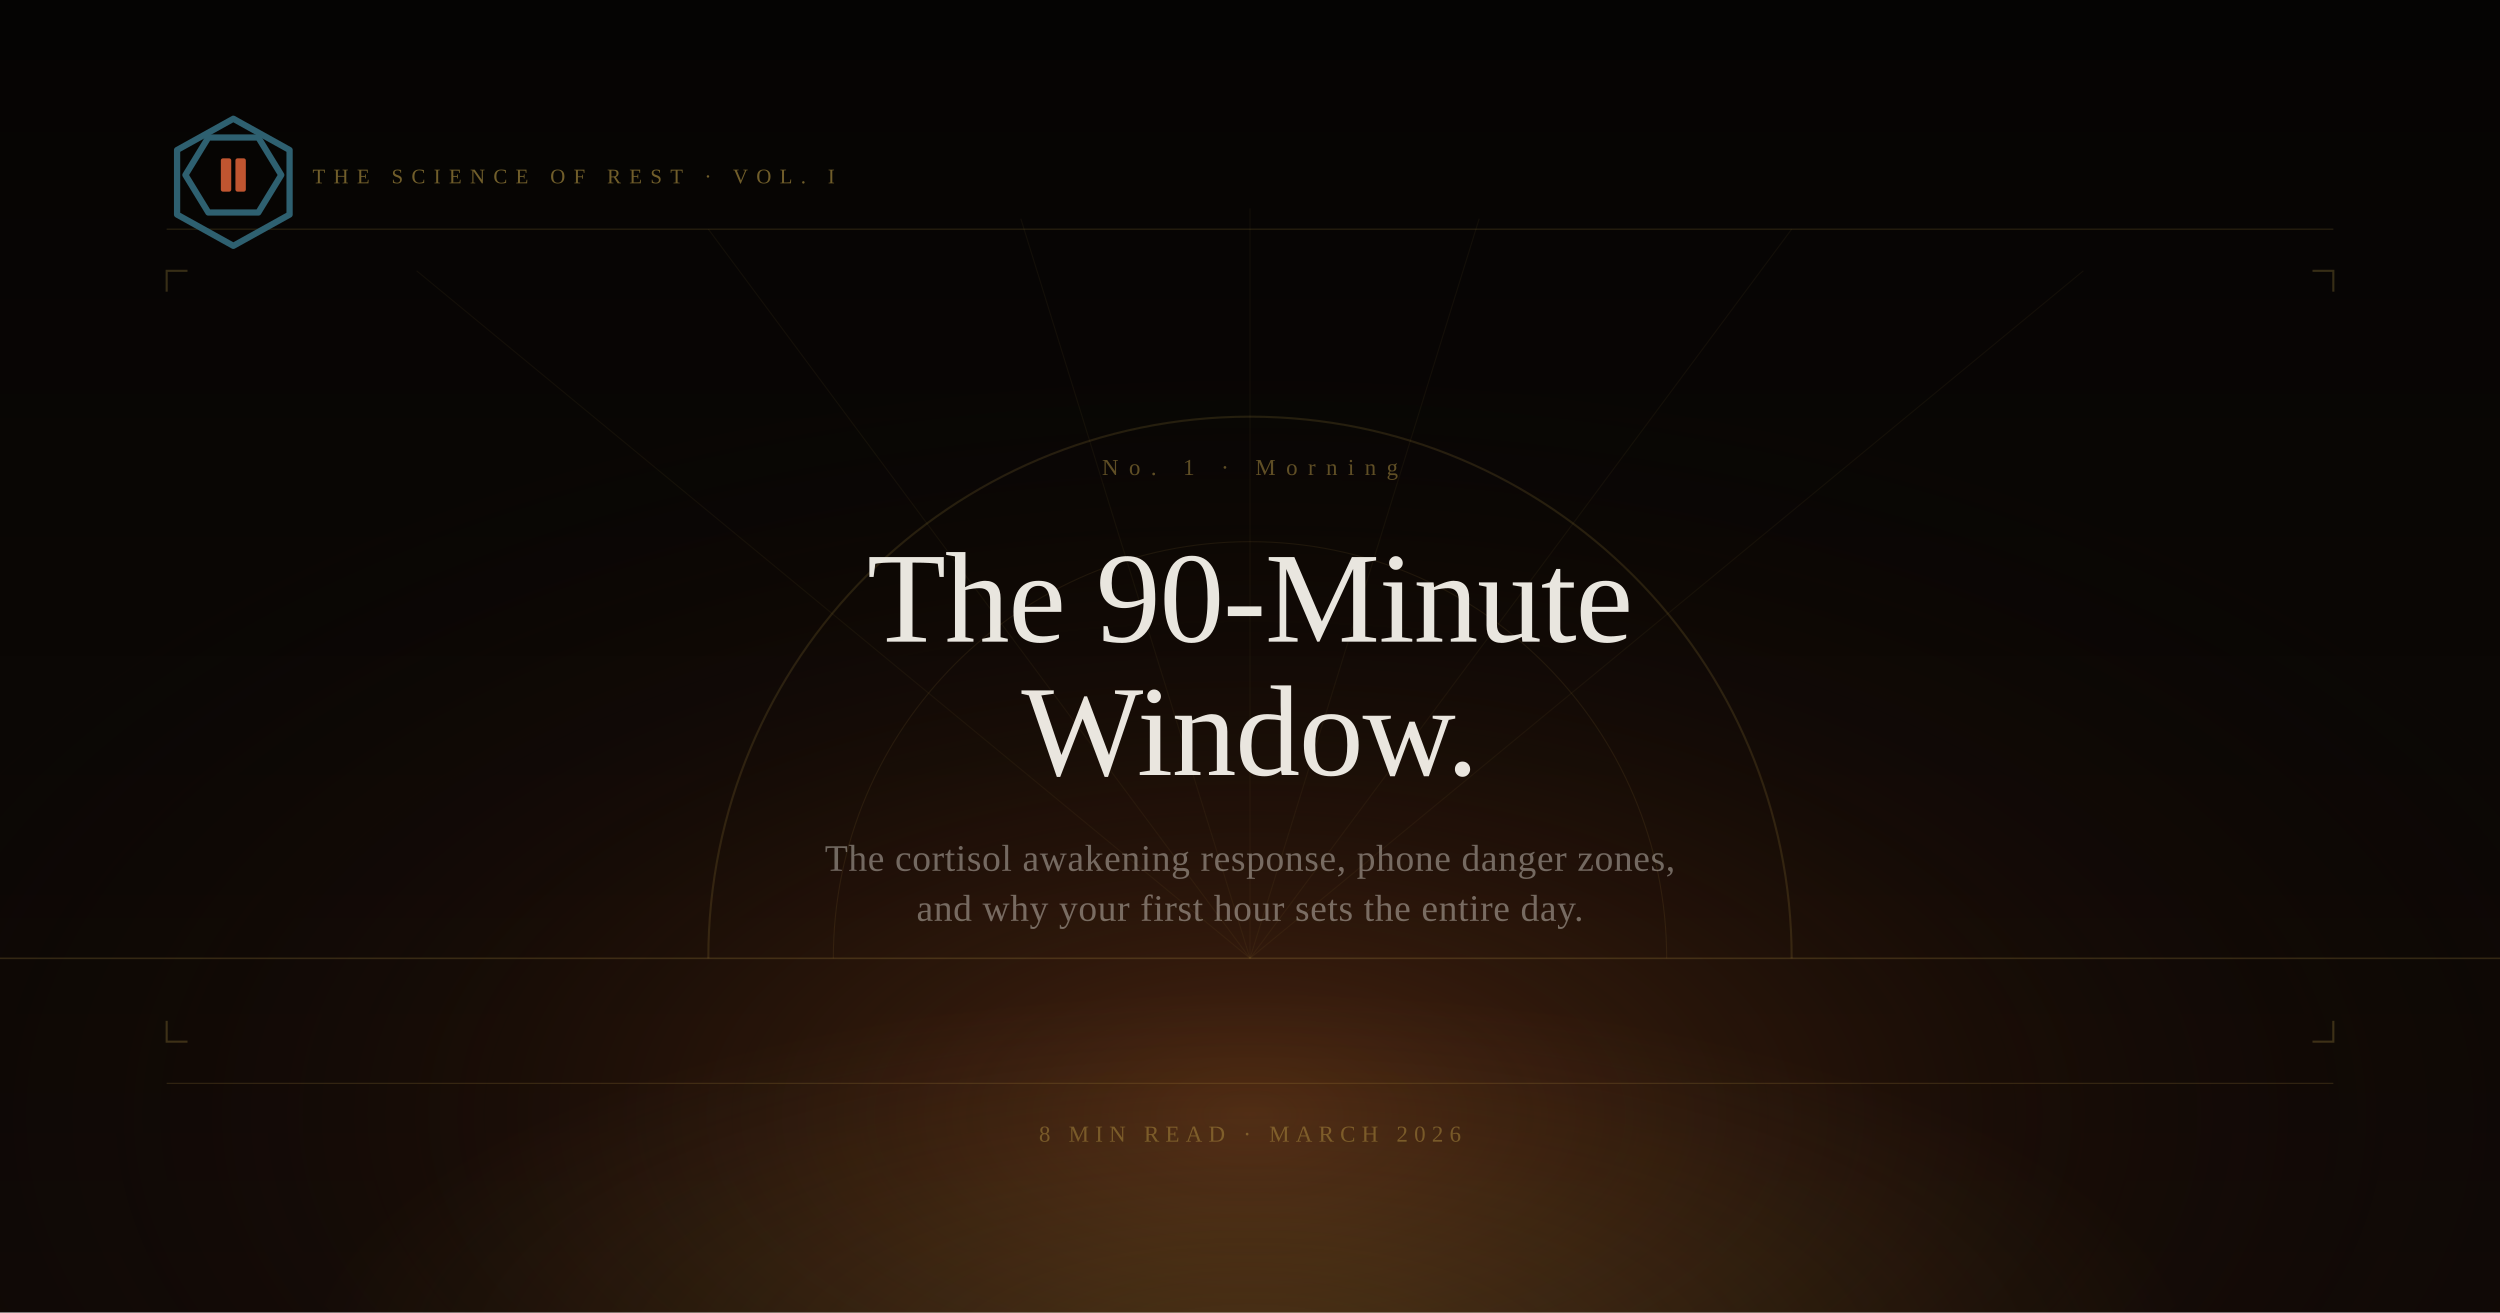
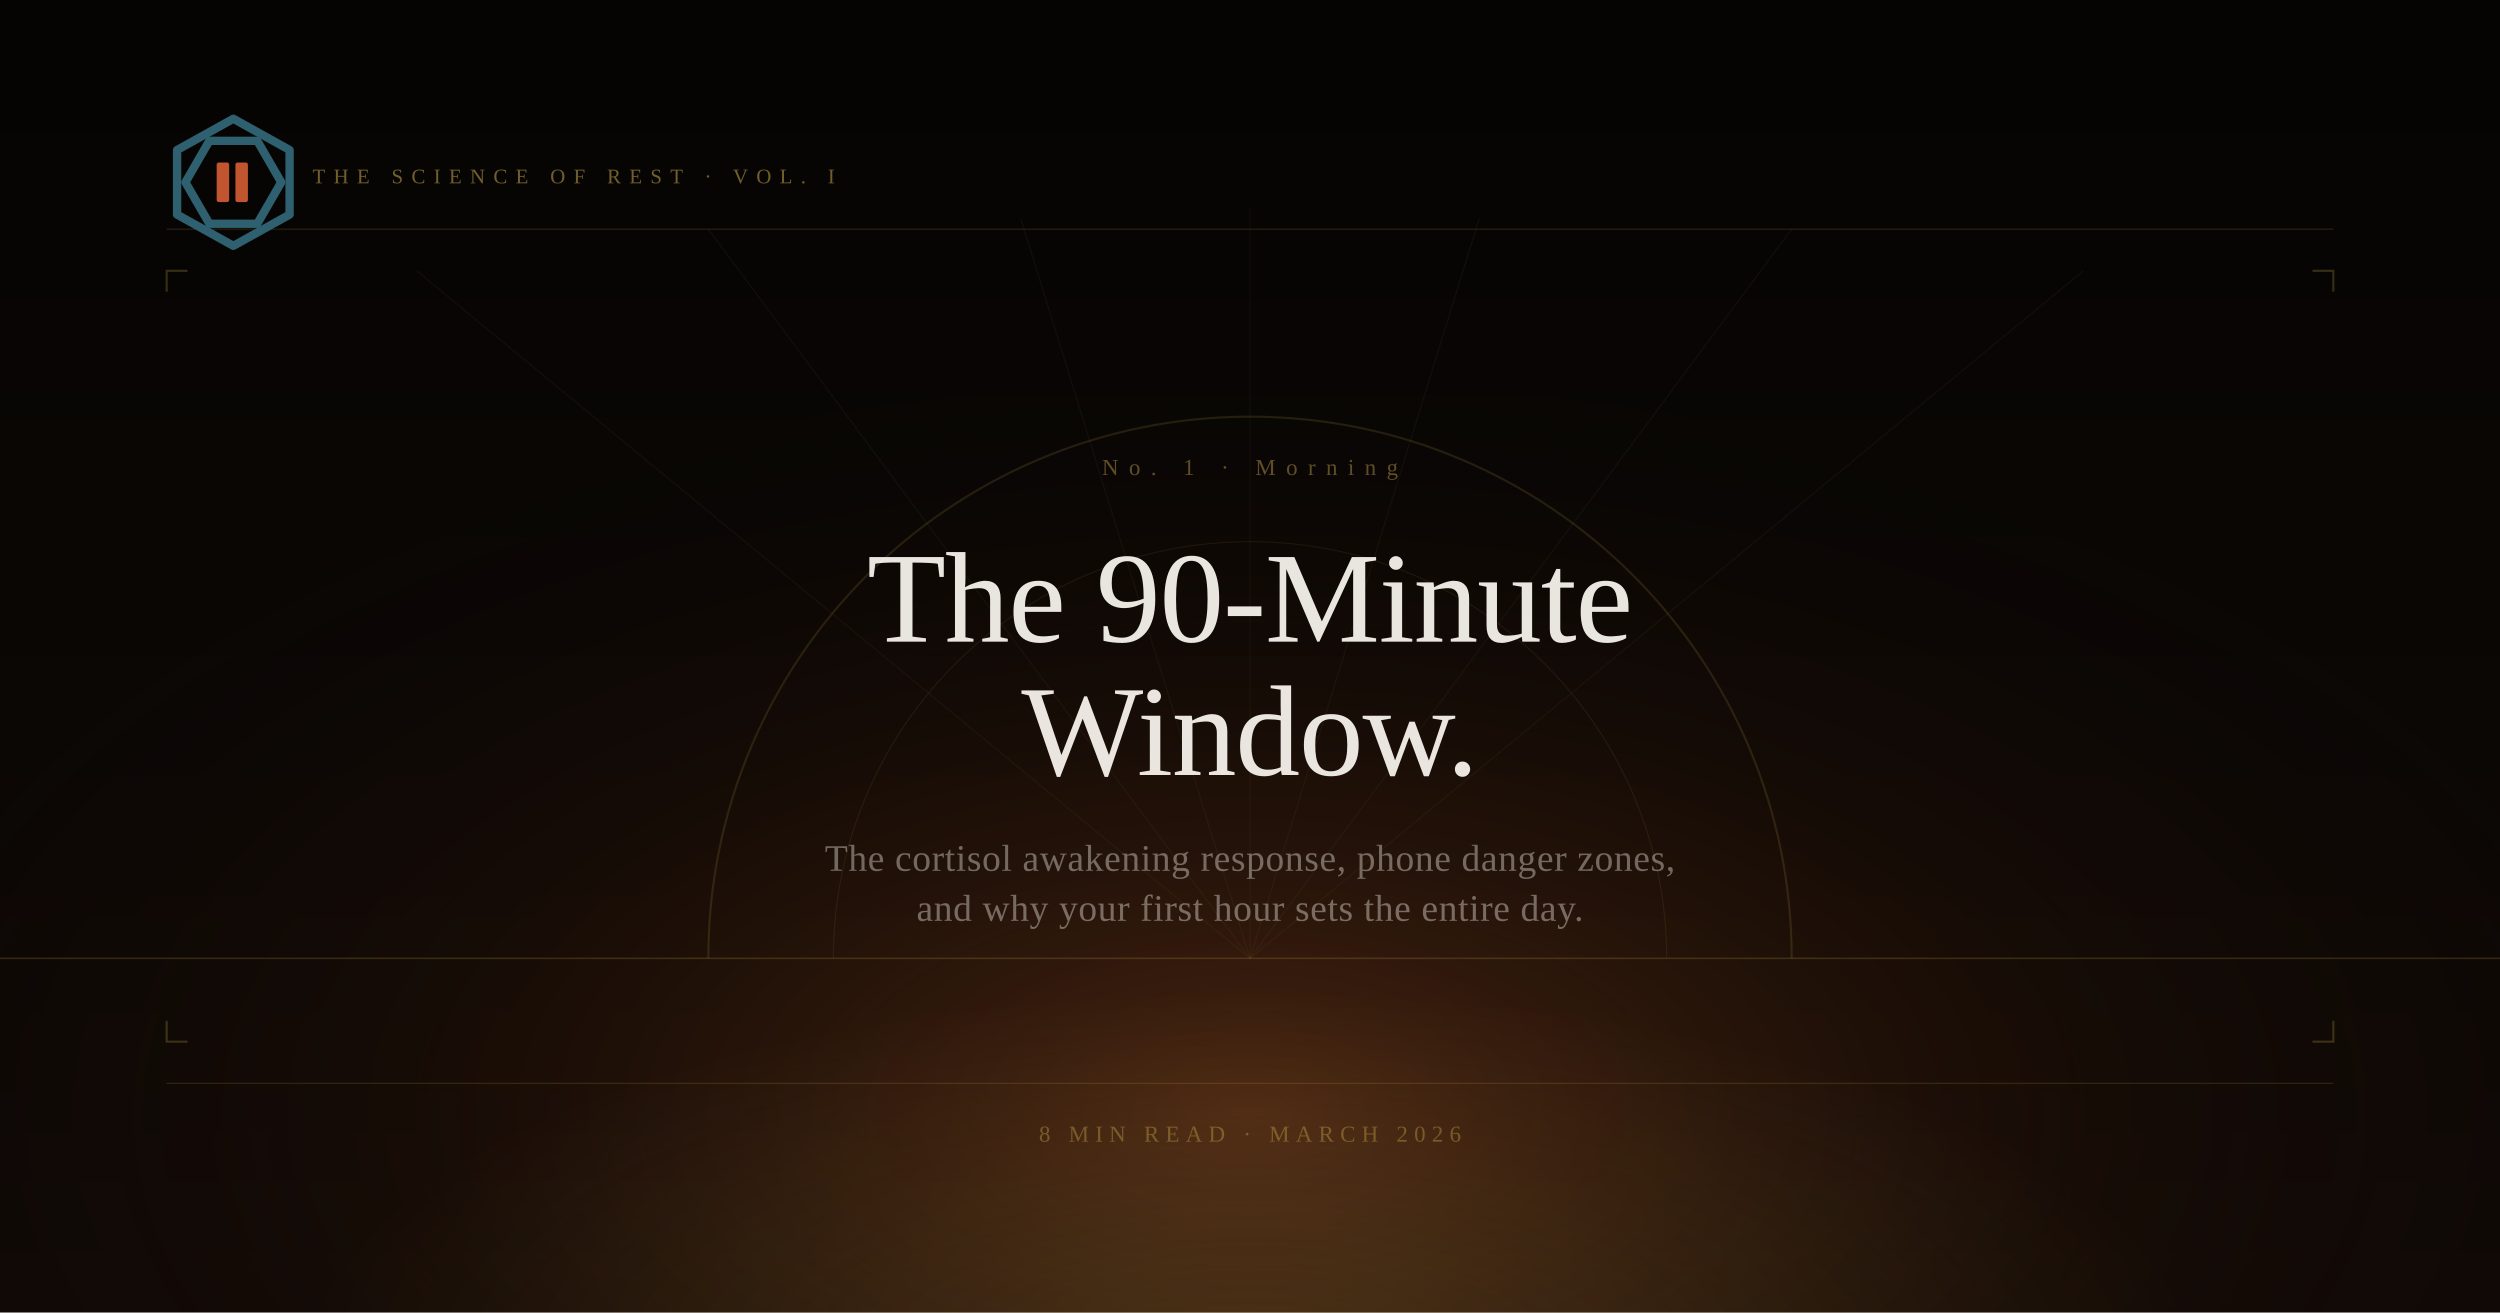
<svg xmlns="http://www.w3.org/2000/svg" viewBox="0 0 1200 630" width="1200" height="630">
  <defs>
    <radialGradient id="sunrise" cx="50%" cy="85%" r="60%">
      <stop offset="0%" stop-color="#7A3D1A" stop-opacity="0.55" />
      <stop offset="55%" stop-color="#2A1508" stop-opacity="0.3" />
      <stop offset="100%" stop-color="#060504" stop-opacity="0" />
    </radialGradient>
    <radialGradient id="gold-orb" cx="50%" cy="80%" r="45%">
      <stop offset="0%" stop-color="#C9A84C" stop-opacity="0.18" />
      <stop offset="100%" stop-color="#C9A84C" stop-opacity="0" />
    </radialGradient>
    <linearGradient id="horizon" x1="0%" y1="0%" x2="0%" y2="100%">
      <stop offset="0%" stop-color="#050403" stop-opacity="1" />
      <stop offset="100%" stop-color="#100906" stop-opacity="1" />
    </linearGradient>
  </defs>
  <rect width="1200" height="630" fill="url(#horizon)" />
  <rect width="1200" height="630" fill="url(#sunrise)" />
  <ellipse cx="600" cy="535" rx="500" ry="200" fill="url(#gold-orb)" />
  <line x1="0" y1="460" x2="1200" y2="460" stroke="#C9A84C" stroke-width="0.75" stroke-opacity="0.2" />
  <path d="M 340,460 A 260,260 0 0,1 860,460" fill="none" stroke="#C9A84C" stroke-width="1" stroke-opacity="0.15" />
  <path d="M 400,460 A 200,200 0 0,1 800,460" fill="none" stroke="#C9A84C" stroke-width="0.5" stroke-opacity="0.1" />
  <line x1="600" y1="460" x2="200" y2="130" stroke="#C9A84C" stroke-width="0.5" stroke-opacity="0.06" />
  <line x1="600" y1="460" x2="340" y2="110" stroke="#C9A84C" stroke-width="0.5" stroke-opacity="0.06" />
  <line x1="600" y1="460" x2="490" y2="105" stroke="#C9A84C" stroke-width="0.5" stroke-opacity="0.06" />
  <line x1="600" y1="460" x2="600" y2="100" stroke="#C9A84C" stroke-width="0.5" stroke-opacity="0.06" />
  <line x1="600" y1="460" x2="710" y2="105" stroke="#C9A84C" stroke-width="0.5" stroke-opacity="0.06" />
  <line x1="600" y1="460" x2="860" y2="110" stroke="#C9A84C" stroke-width="0.5" stroke-opacity="0.06" />
  <line x1="600" y1="460" x2="1000" y2="130" stroke="#C9A84C" stroke-width="0.5" stroke-opacity="0.06" />
  <line x1="80" y1="110" x2="1120" y2="110" stroke="#C9A84C" stroke-width="0.5" stroke-opacity="0.2" />
  <line x1="80" y1="520" x2="1120" y2="520" stroke="#C9A84C" stroke-width="0.5" stroke-opacity="0.2" />
  <g transform="translate(80, 52)">
-     <polygon points="32,5 59,20 59,51 32,66 5,51 5,20" fill="none" stroke="#2E6070" stroke-width="3" stroke-linejoin="round" />
-     <polygon points="44,14 55,32 44,50 20,50 9,32 20,14" fill="none" stroke="#2E6070" stroke-width="3" stroke-linejoin="round" />
-     <rect x="26" y="24" width="5" height="16" rx="1" fill="#C05530" />
-     <rect x="33" y="24" width="5" height="16" rx="1" fill="#C05530" />
+     <polygon points="32,5 59,20 59,51 32,66 5,51 5,20" fill="none" stroke="#2E6070" stroke-width="4" stroke-linejoin="round" />
+     <polygon points="55,35.5 43.5,15.6 20.5,15.6 9,35.5 20.5,55.4 43.5,55.4" fill="none" stroke="#2E6070" stroke-width="4" stroke-linejoin="round" />
+     <rect x="24" y="26" width="6" height="19" rx="1" fill="#C05530" />
+     <rect x="33" y="26" width="6" height="19" rx="1" fill="#C05530" />
  </g>
  <text x="150" y="88" font-family="Georgia, 'Times New Roman', serif" font-size="10" fill="#C9A84C" fill-opacity="0.55" letter-spacing="4">THE SCIENCE OF REST · VOL. I</text>
  <text x="600" y="228" font-family="Georgia, 'Times New Roman', serif" font-size="11" fill="#C9A84C" fill-opacity="0.45" letter-spacing="5" text-anchor="middle">No. 1 · Morning</text>
  <text x="600" y="308" font-family="Georgia, 'Times New Roman', serif" font-size="62" fill="#F0EDE6" fill-opacity="0.97" letter-spacing="-0.5" text-anchor="middle">The 90-Minute</text>
  <text x="600" y="372" font-family="Georgia, 'Times New Roman', serif" font-size="62" fill="#F0EDE6" fill-opacity="0.97" letter-spacing="-0.5" text-anchor="middle">Window.</text>
  <text x="600" y="418" font-family="Georgia, 'Times New Roman', serif" font-size="18" fill="#F0EDE6" fill-opacity="0.4" letter-spacing="0.3" text-anchor="middle">The cortisol awakening response, phone danger zones,</text>
  <text x="600" y="442" font-family="Georgia, 'Times New Roman', serif" font-size="18" fill="#F0EDE6" fill-opacity="0.4" letter-spacing="0.3" text-anchor="middle">and why your first hour sets the entire day.</text>
  <text x="600" y="548" font-family="Georgia, 'Times New Roman', serif" font-size="11" fill="#C9A84C" fill-opacity="0.4" letter-spacing="3" text-anchor="middle">8 MIN READ · MARCH 2026</text>
  <path d="M80,140 L80,130 L90,130" fill="none" stroke="#C9A84C" stroke-width="1" stroke-opacity="0.25" />
  <path d="M1120,140 L1120,130 L1110,130" fill="none" stroke="#C9A84C" stroke-width="1" stroke-opacity="0.25" />
  <path d="M80,490 L80,500 L90,500" fill="none" stroke="#C9A84C" stroke-width="1" stroke-opacity="0.25" />
  <path d="M1120,490 L1120,500 L1110,500" fill="none" stroke="#C9A84C" stroke-width="1" stroke-opacity="0.25" />
</svg>
